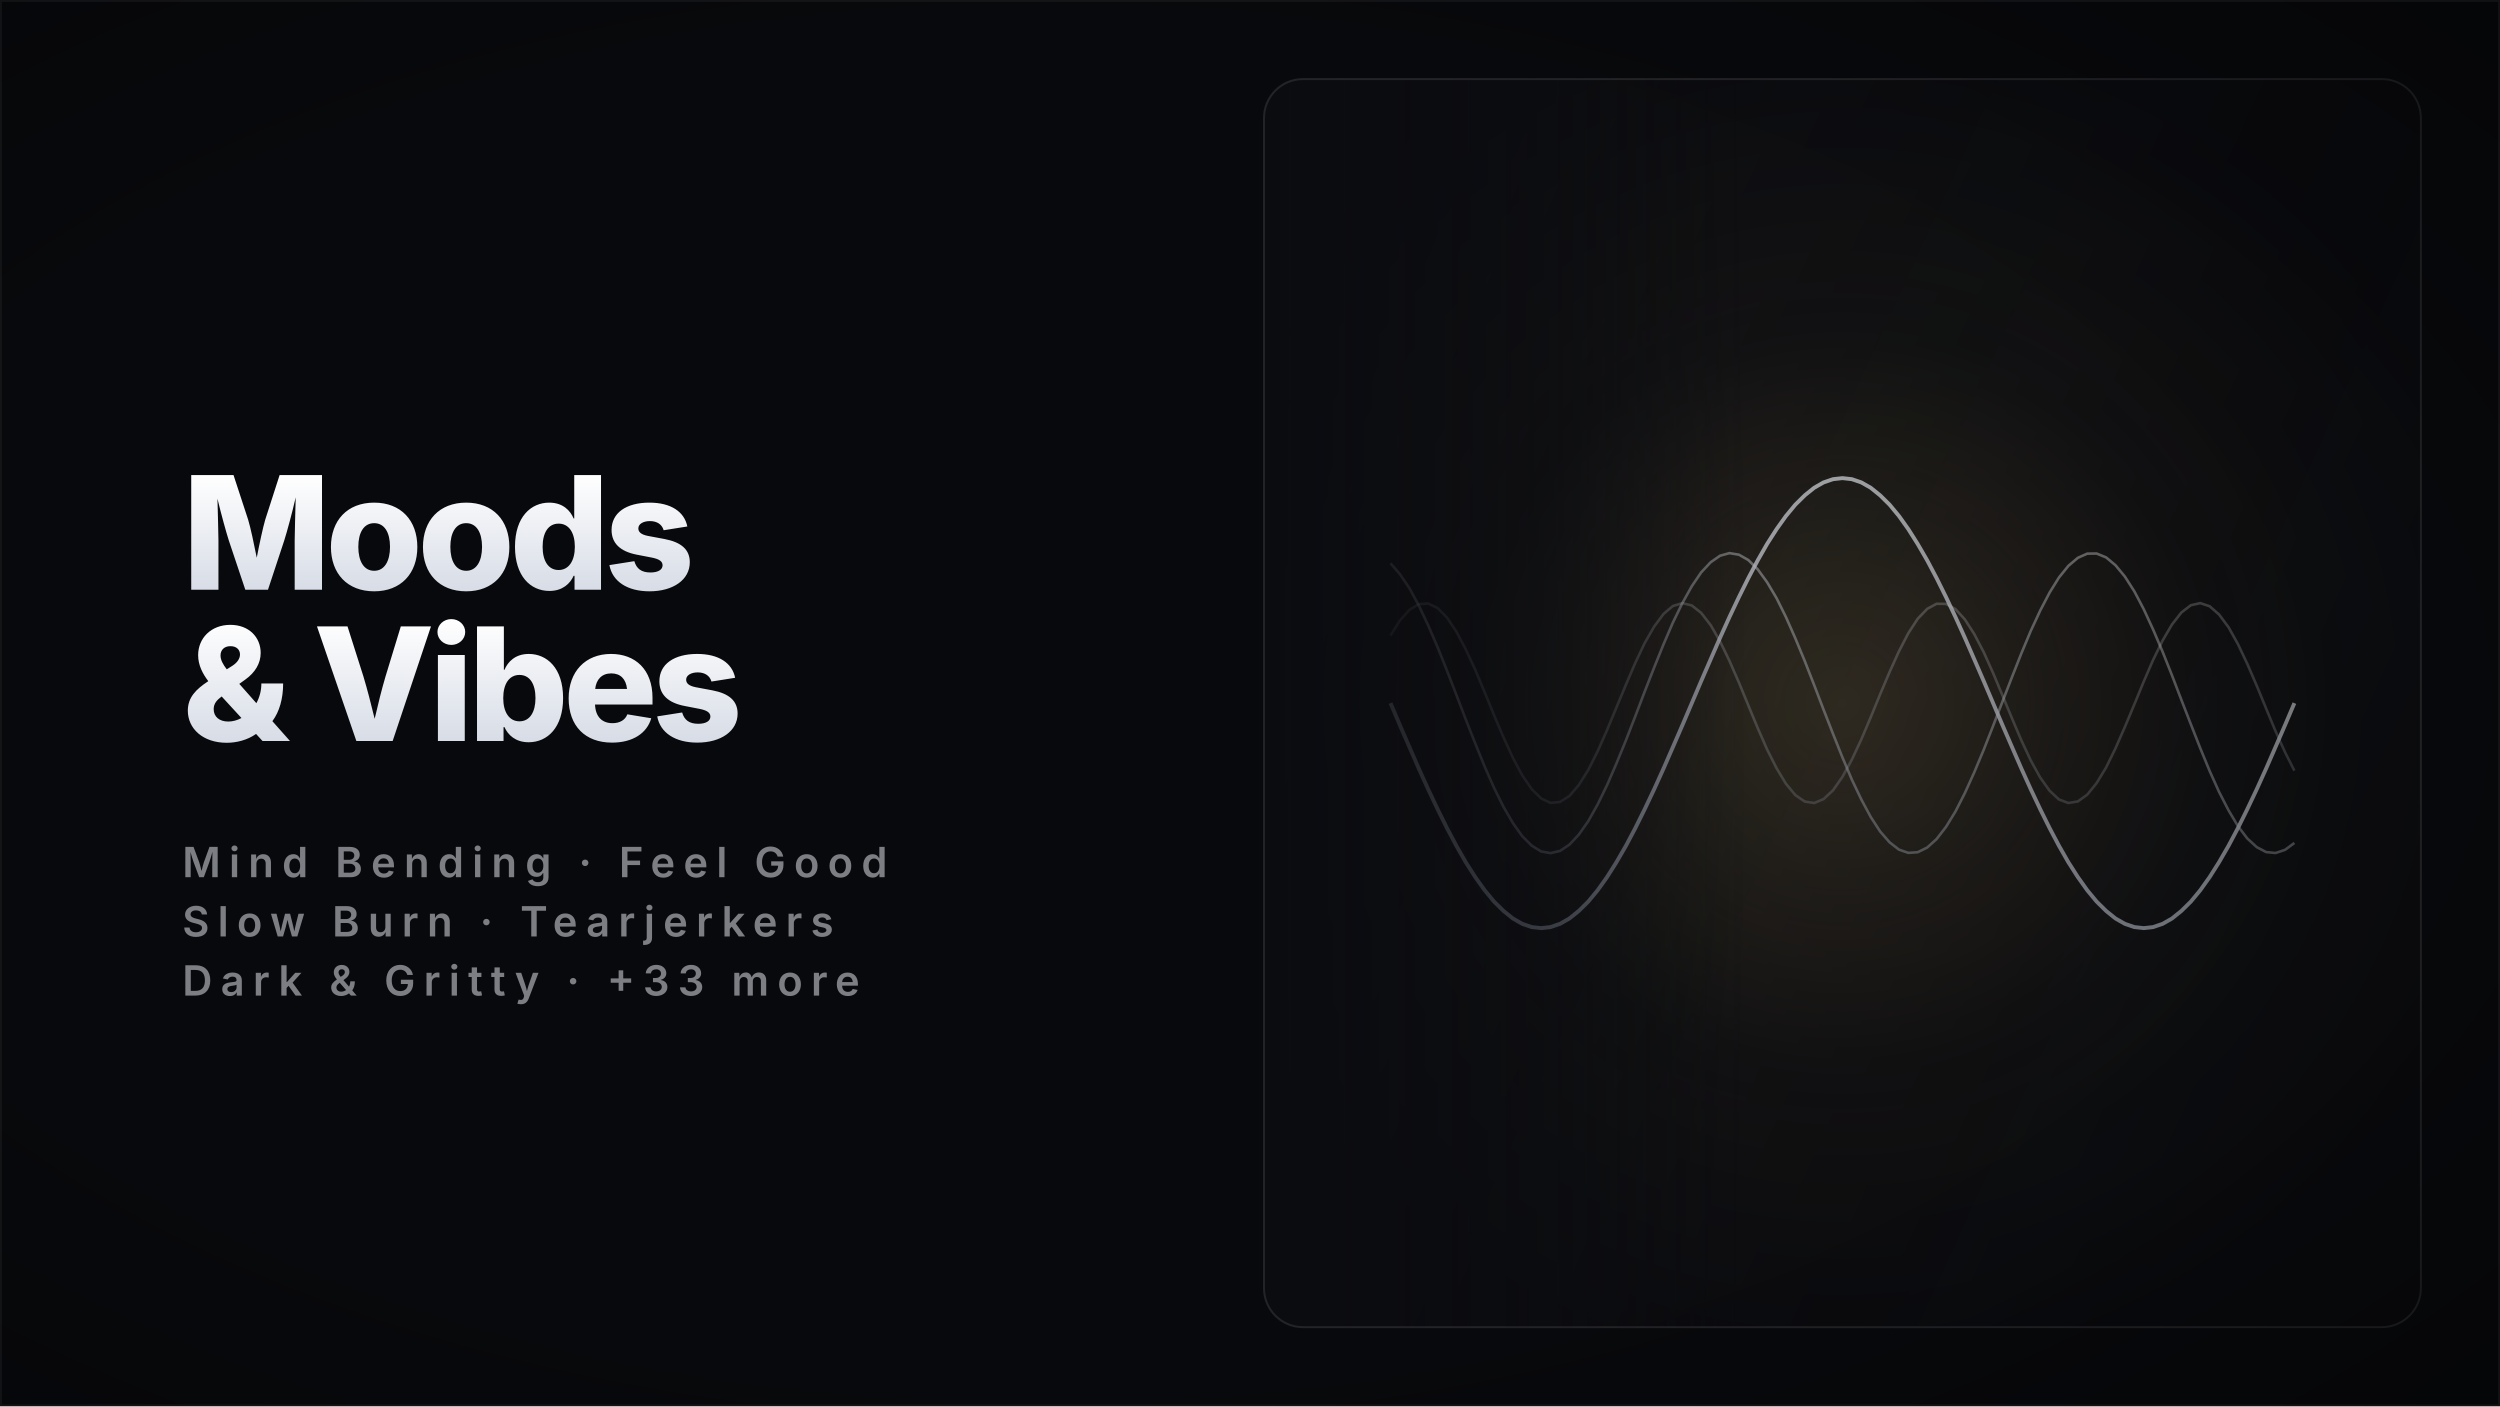
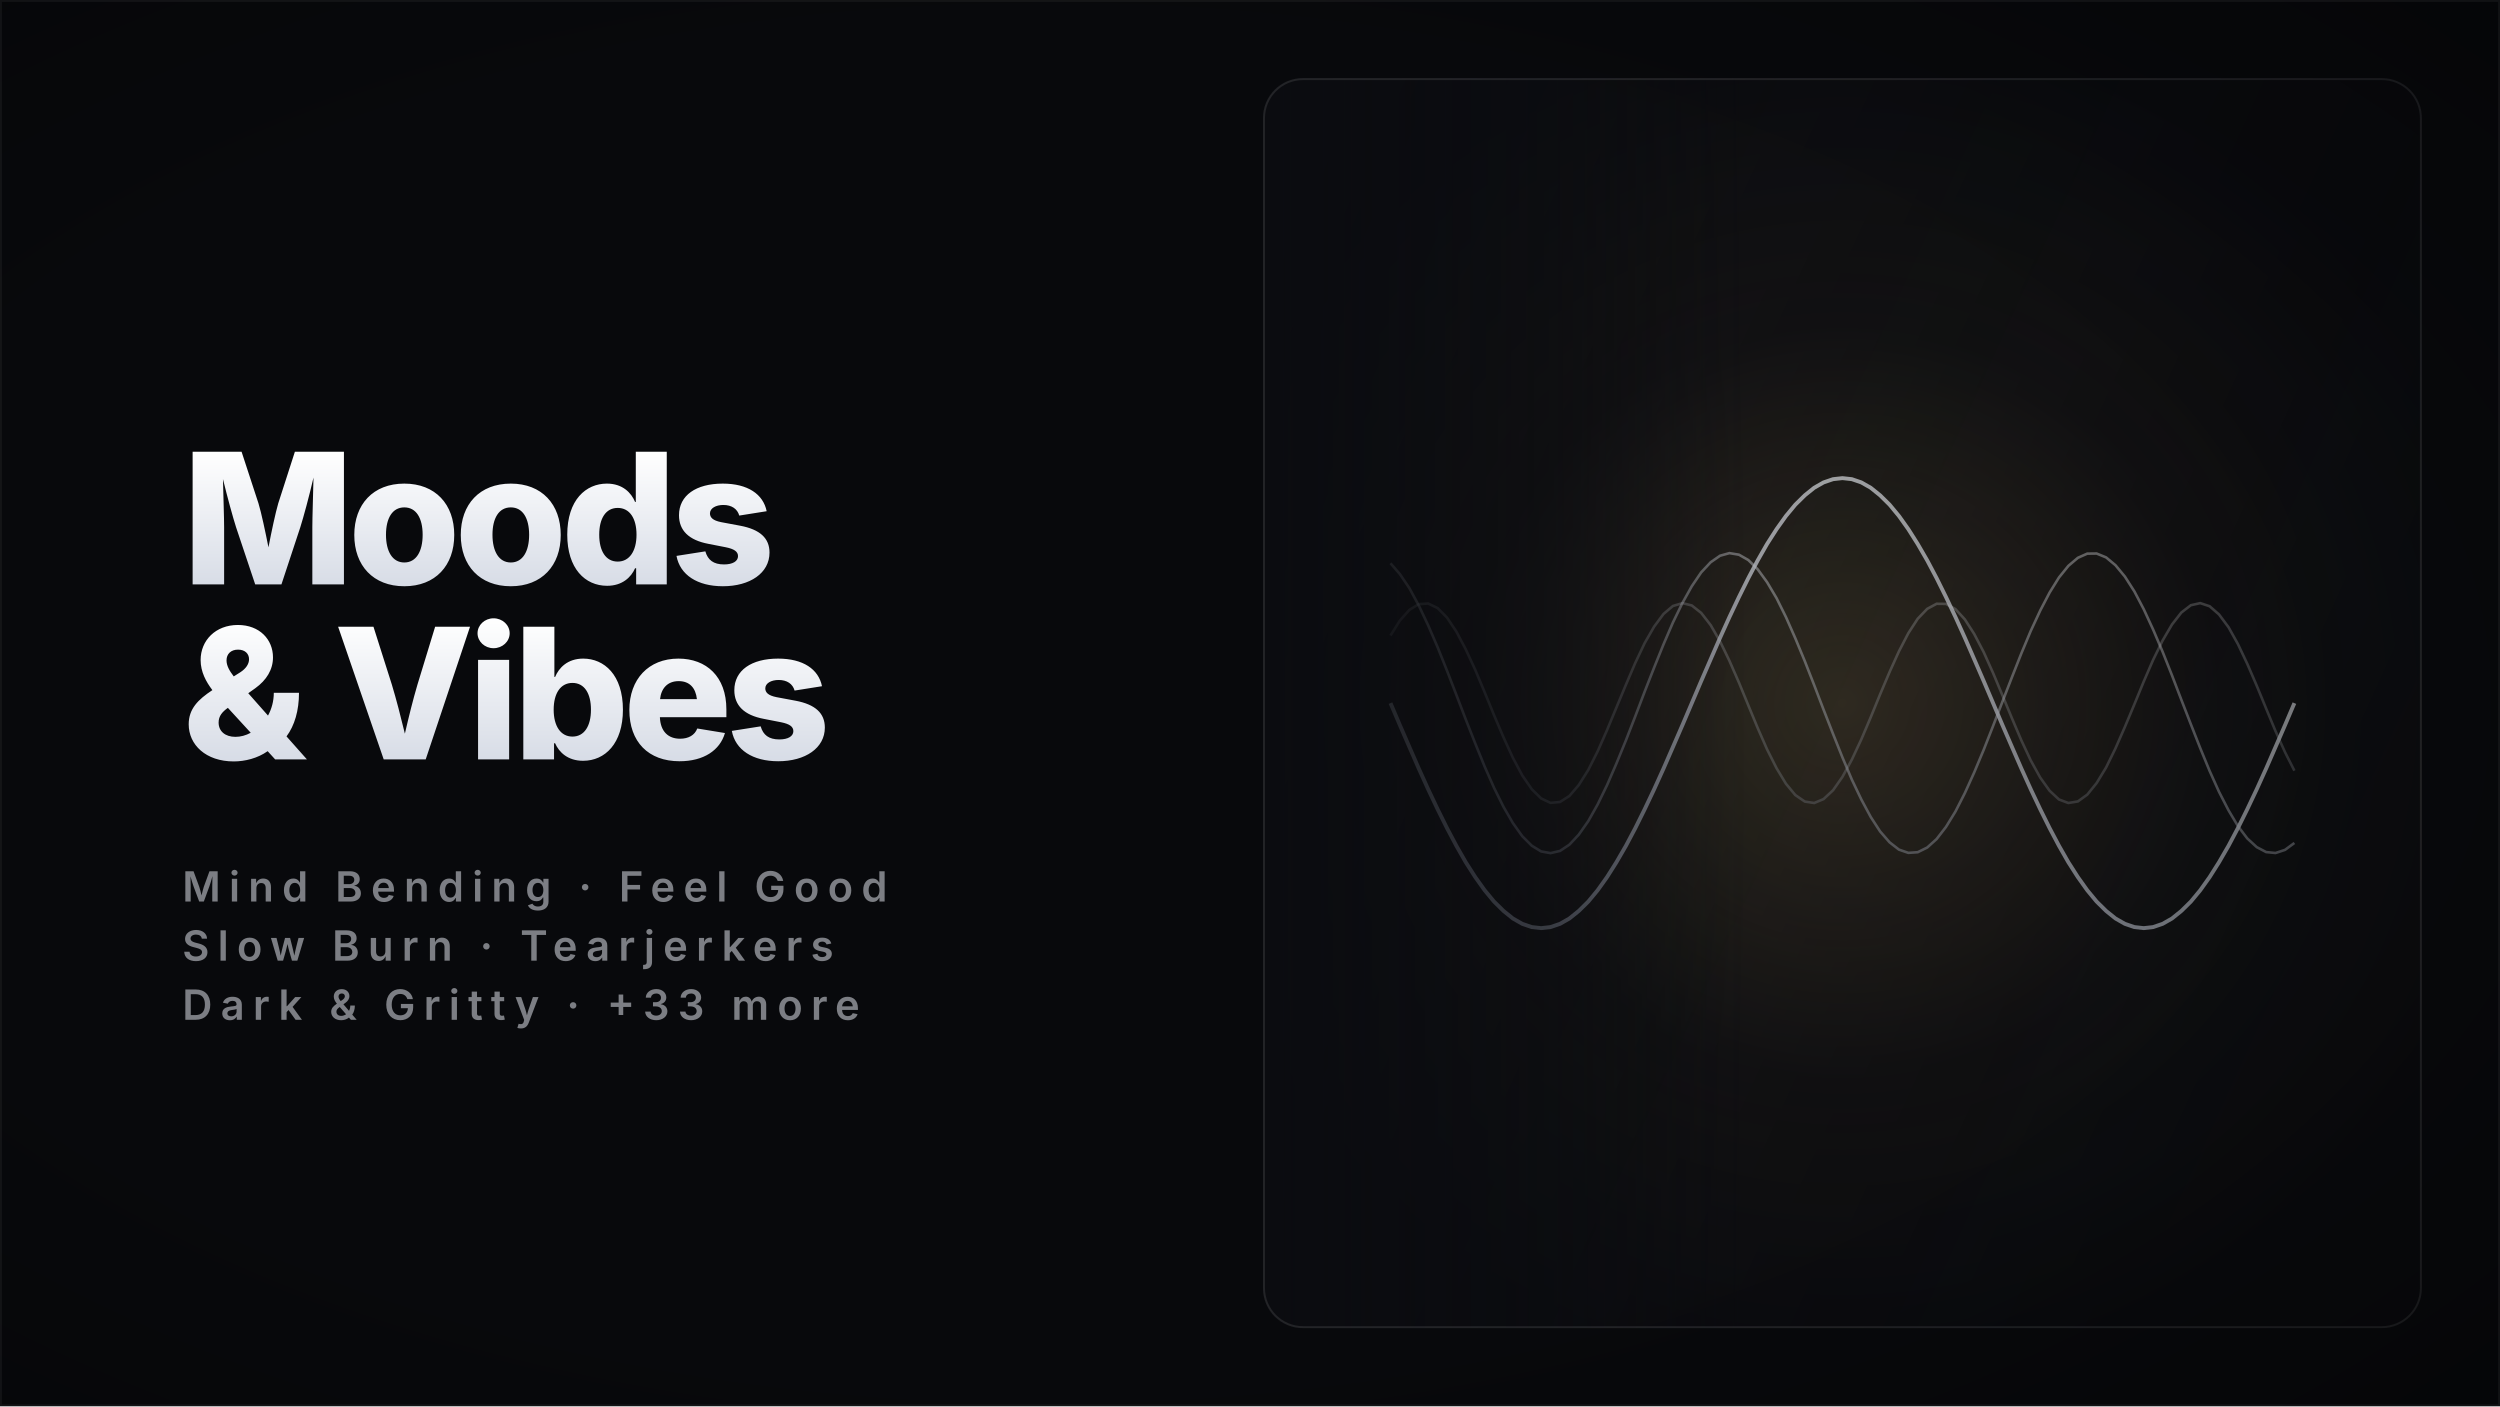
<svg xmlns="http://www.w3.org/2000/svg" width="1920" height="1080" viewBox="0 0 1920 1080" role="img" aria-label="Moods &amp; Vibes — shows collection cover" shape-rendering="geometricPrecision" text-rendering="geometricPrecision">
  <defs>
    <linearGradient id="titleFill" x1="0" y1="0" x2="0" y2="1">
      <stop offset="0" stop-color="#FFFFFF" />
      <stop offset="1" stop-color="#D7DCE6" />
    </linearGradient>
    <linearGradient id="feather" x1="0" y1="0" x2="1" y2="0">
      <stop offset="0" stop-color="#0B0C10" stop-opacity="1" />
      <stop offset="0.6" stop-color="#0B0C10" stop-opacity="0.55" />
      <stop offset="1" stop-color="#0B0C10" stop-opacity="0" />
    </linearGradient>
    <linearGradient id="panelShade" x1="0" y1="0" x2="1" y2="0.5">
      <stop offset="0" stop-color="rgba(6,7,10,0)" />
      <stop offset="1" stop-color="rgba(6,7,10,0.42)" />
    </linearGradient>
    <radialGradient id="vignette" cx="0.42" cy="0.5" r="0.85">
      <stop offset="0.55" stop-color="rgba(0,0,0,0)" />
      <stop offset="1" stop-color="rgba(0,0,0,0.45)" />
    </radialGradient>
    <clipPath id="cardClip">
      <rect x="970" y="60" width="890" height="960" rx="30" />
    </clipPath>
    <linearGradient id="ivoryS" x1="0" y1="0" x2="1" y2="1">
      <stop offset="0" stop-color="#FFFFFF" />
      <stop offset="1" stop-color="#9AA2B4" />
    </linearGradient>
    <radialGradient id="glow" cx="0.5" cy="0.5" r="0.5">
      <stop offset="0" stop-color="#C8A96A" stop-opacity="0.26" />
      <stop offset="0.55" stop-color="#C8A96A" stop-opacity="0.05" />
      <stop offset="1" stop-color="#C8A96A" stop-opacity="0" />
    </radialGradient>
    <linearGradient id="beamG" x1="0" y1="0" x2="0" y2="1">
      <stop offset="0" stop-color="#FFFFFF" stop-opacity="0.34" />
      <stop offset="1" stop-color="#FFFFFF" stop-opacity="0" />
    </linearGradient>
    <linearGradient id="barG" x1="0" y1="1" x2="0" y2="0">
      <stop offset="0" stop-color="#3A3F4D" />
      <stop offset="0.6" stop-color="#C9CEDB" />
      <stop offset="1" stop-color="#FFFFFF" />
    </linearGradient>
    <linearGradient id="colG" x1="0" y1="1" x2="0" y2="0">
      <stop offset="0" stop-color="#4A5060" stop-opacity="0.85" />
      <stop offset="1" stop-color="#E8ECF4" />
    </linearGradient>
    <radialGradient id="disc" cx="0.38" cy="0.34" r="0.75">
      <stop offset="0" stop-color="#FFFFFF" stop-opacity="0.9" />
      <stop offset="1" stop-color="#C8A96A" stop-opacity="0.12" />
    </radialGradient>
    <style>
      .glow { animation: glowPulse 11s ease-in-out infinite; }
      @keyframes glowPulse { 0%,100% { opacity: 0.68; } 50% { opacity: 1; } }
      @media (prefers-reduced-motion: reduce) { .glow { animation: none; } }
    </style>
  </defs>
  <rect x="0" y="0" width="1920" height="1080" fill="#08090C" />
  <rect x="970" y="60" width="890" height="960" rx="30" fill="#0B0C10" />
  <g clip-path="url(#cardClip)">
    <g transform="translate(2830 0) scale(-1 1)">
      <circle cx="1415" cy="540" r="528" fill="url(#glow)" class="glow" />
      <path d="M 1067.9 540 L 1075.1 556.9 L 1082.4 573.7 L 1089.6 590.2 L 1096.8 606.1 L 1104.1 621.5 L 1111.3 636 L 1118.5 649.6 L 1125.8 662.2 L 1133 673.6 L 1140.2 683.7 L 1147.4 692.4 L 1154.7 699.6 L 1161.9 705.4 L 1169.1 709.5 L 1176.4 712 L 1183.6 712.8 L 1190.8 712 L 1198.1 709.5 L 1205.3 705.4 L 1212.5 699.6 L 1219.8 692.4 L 1227 683.7 L 1234.2 673.6 L 1241.5 662.2 L 1248.7 649.6 L 1255.9 636 L 1263.1 621.5 L 1270.4 606.1 L 1277.6 590.2 L 1284.8 573.7 L 1292.1 556.9 L 1299.3 540 L 1306.5 523.1 L 1313.8 506.3 L 1321 489.8 L 1328.2 473.9 L 1335.5 458.5 L 1342.7 444 L 1349.9 430.4 L 1357.2 417.8 L 1364.4 406.4 L 1371.6 396.3 L 1378.8 387.6 L 1386.1 380.4 L 1393.3 374.6 L 1400.5 370.5 L 1407.8 368 L 1415 367.2 L 1422.2 368 L 1429.5 370.5 L 1436.7 374.6 L 1443.9 380.4 L 1451.2 387.6 L 1458.4 396.3 L 1465.6 406.4 L 1472.9 417.8 L 1480.1 430.4 L 1487.3 444 L 1494.5 458.5 L 1501.8 473.9 L 1509 489.8 L 1516.2 506.3 L 1523.5 523.1 L 1530.7 540 L 1537.9 556.9 L 1545.2 573.7 L 1552.4 590.2 L 1559.6 606.1 L 1566.9 621.5 L 1574.1 636 L 1581.3 649.6 L 1588.6 662.2 L 1595.8 673.6 L 1603 683.7 L 1610.2 692.4 L 1617.5 699.6 L 1624.7 705.4 L 1631.9 709.5 L 1639.2 712 L 1646.4 712.8 L 1653.6 712 L 1660.9 709.5 L 1668.1 705.4 L 1675.3 699.6 L 1682.6 692.4 L 1689.8 683.7 L 1697 673.6 L 1704.3 662.2 L 1711.5 649.6 L 1718.7 636 L 1725.9 621.5 L 1733.2 606.1 L 1740.4 590.2 L 1747.6 573.7 L 1754.9 556.9 L 1762.1 540" fill="none" stroke="url(#ivoryS)" stroke-width="3" opacity="0.85" />
      <path d="M 1067.9 647.4 L 1075.1 652.7 L 1082.4 655.1 L 1089.6 654.4 L 1096.8 650.6 L 1104.1 643.9 L 1111.3 634.4 L 1118.5 622.3 L 1125.8 608.1 L 1133 592.1 L 1140.2 574.6 L 1147.4 556.3 L 1154.7 537.5 L 1161.9 518.7 L 1169.1 500.6 L 1176.4 483.5 L 1183.6 467.9 L 1190.8 454.2 L 1198.1 442.8 L 1205.3 434.1 L 1212.5 428.1 L 1219.8 425.1 L 1227 425.2 L 1234.2 428.4 L 1241.5 434.6 L 1248.7 443.5 L 1255.9 455.1 L 1263.1 468.9 L 1270.4 484.6 L 1277.6 501.8 L 1284.8 520 L 1292.1 538.8 L 1299.3 557.5 L 1306.5 575.8 L 1313.8 593.2 L 1321 609.1 L 1328.2 623.2 L 1335.5 635.1 L 1342.7 644.4 L 1349.9 650.9 L 1357.2 654.5 L 1364.4 655 L 1371.6 652.5 L 1378.8 646.9 L 1386.1 638.5 L 1393.3 627.4 L 1400.5 614 L 1407.8 598.7 L 1415 581.7 L 1422.2 563.7 L 1429.5 545 L 1436.7 526.2 L 1443.9 507.8 L 1451.2 490.2 L 1458.4 473.9 L 1465.6 459.4 L 1472.9 447.1 L 1480.1 437.2 L 1487.3 430.1 L 1494.5 426 L 1501.8 424.8 L 1509 426.8 L 1516.2 431.8 L 1523.5 439.6 L 1530.7 450.2 L 1537.9 463.1 L 1545.2 478.1 L 1552.4 494.8 L 1559.6 512.6 L 1566.9 531.2 L 1574.1 550.1 L 1581.3 568.6 L 1588.6 586.4 L 1595.8 603 L 1603 617.8 L 1610.2 630.6 L 1617.5 641 L 1624.7 648.7 L 1631.9 653.5 L 1639.2 655.2 L 1646.4 653.9 L 1653.6 649.5 L 1660.9 642.2 L 1668.1 632.1 L 1675.3 619.7 L 1682.6 605 L 1689.8 588.7 L 1697 571 L 1704.3 552.5 L 1711.5 533.7 L 1718.7 515.1 L 1725.9 497.1 L 1733.2 480.2 L 1740.4 465 L 1747.6 451.7 L 1754.9 440.9 L 1762.1 432.6" fill="none" stroke="url(#ivoryS)" stroke-width="2" opacity="0.5" />
      <path d="M 1067.9 591.9 L 1075.1 577.7 L 1082.4 561.5 L 1089.6 544.2 L 1096.8 526.7 L 1104.1 509.8 L 1111.3 494.6 L 1118.5 481.7 L 1125.8 471.9 L 1133 465.6 L 1140.2 463.2 L 1147.4 464.8 L 1154.7 470.4 L 1161.9 479.6 L 1169.1 491.9 L 1176.4 506.8 L 1183.6 523.4 L 1190.8 540.9 L 1198.1 558.3 L 1205.3 574.7 L 1212.5 589.4 L 1219.8 601.4 L 1227 610.3 L 1234.2 615.5 L 1241.5 616.7 L 1248.7 614 L 1255.9 607.3 L 1263.1 597.2 L 1270.4 584 L 1277.6 568.6 L 1284.8 551.7 L 1292.1 534.1 L 1299.3 516.9 L 1306.5 500.9 L 1313.8 486.9 L 1321 475.7 L 1328.2 467.8 L 1335.5 463.8 L 1342.7 463.7 L 1349.9 467.6 L 1357.2 475.2 L 1364.4 486.3 L 1371.6 500.2 L 1378.8 516.1 L 1386.1 533.3 L 1393.3 550.9 L 1400.5 567.8 L 1407.8 583.4 L 1415 596.6 L 1422.2 606.9 L 1429.5 613.7 L 1436.7 616.7 L 1443.9 615.6 L 1451.2 610.6 L 1458.4 601.9 L 1465.6 590 L 1472.9 575.5 L 1480.1 559.1 L 1487.3 541.7 L 1494.5 524.2 L 1501.8 507.5 L 1509 492.6 L 1516.2 480.1 L 1523.5 470.7 L 1530.7 465 L 1537.9 463.2 L 1545.2 465.4 L 1552.4 471.5 L 1559.6 481.2 L 1566.9 493.9 L 1574.1 509.1 L 1581.3 525.9 L 1588.6 543.4 L 1595.8 560.7 L 1603 577 L 1610.2 591.3 L 1617.5 602.9 L 1624.7 611.3 L 1631.9 615.9 L 1639.2 616.6 L 1646.4 613.2 L 1653.6 606.1 L 1660.9 595.5 L 1668.1 582 L 1675.3 566.3 L 1682.6 549.2 L 1689.8 531.6 L 1697 514.5 L 1704.3 498.7 L 1711.5 485.1 L 1718.7 474.3 L 1725.9 467 L 1733.2 463.5 L 1740.4 464 L 1747.6 468.4 L 1754.9 476.6 L 1762.1 488.1" fill="none" stroke="url(#ivoryS)" stroke-width="2" opacity="0.3" />
    </g>
    <rect x="970" y="60" width="890" height="960" fill="url(#panelShade)" />
    <rect x="970" y="60" width="373.8" height="960" fill="url(#feather)" />
  </g>
  <rect x="970.75" y="60.75" width="888.5" height="958.5" rx="30" fill="none" stroke="rgba(255,255,255,0.10)" stroke-width="1.5" />
  <rect x="0" y="0" width="1920" height="1080" fill="url(#vignette)" />
  <g>
-     <text x="140" y="452.9" font-family="Inter" font-size="121" font-weight="800" letter-spacing="-4.24" fill="url(#titleFill)">Moods</text>
-     <text x="140" y="569.1" font-family="Inter" font-size="121" font-weight="800" letter-spacing="-4.24" fill="url(#titleFill)">&amp; Vibes</text>
-     <text x="140" y="673.7" font-family="Inter" font-size="32" font-weight="600" letter-spacing="6.40" fill="rgba(231,235,243,0.52)">Mind Bending  ·  Feel Good</text>
-     <text x="140" y="719.2" font-family="Inter" font-size="32" font-weight="600" letter-spacing="6.40" fill="rgba(231,235,243,0.52)">Slow Burn  ·  Tearjerkers</text>
-     <text x="140" y="764.6" font-family="Inter" font-size="32" font-weight="600" letter-spacing="6.40" fill="rgba(231,235,243,0.52)">Dark &amp; Gritty  ·  +33 more</text>
+     <text x="140" y="448.8" font-family="Inter" font-size="140" font-weight="800" letter-spacing="-4.90" fill="url(#titleFill)">Moods</text>
+     <text x="140" y="583.2" font-family="Inter" font-size="140" font-weight="800" letter-spacing="-4.90" fill="url(#titleFill)">&amp; Vibes</text>
+     <text x="140" y="692.4" font-family="Inter" font-size="32" font-weight="600" letter-spacing="6.40" fill="rgba(231,235,243,0.52)">Mind Bending  ·  Feel Good</text>
+     <text x="140" y="737.8" font-family="Inter" font-size="32" font-weight="600" letter-spacing="6.40" fill="rgba(231,235,243,0.52)">Slow Burn  ·  Tearjerkers</text>
+     <text x="140" y="783.2" font-family="Inter" font-size="32" font-weight="600" letter-spacing="6.40" fill="rgba(231,235,243,0.52)">Dark &amp; Gritty  ·  +33 more</text>
  </g>
  <rect x="0.75" y="0.75" width="1918.5" height="1078.5" fill="none" stroke="rgba(255,255,255,0.05)" stroke-width="1.5" />
</svg>
